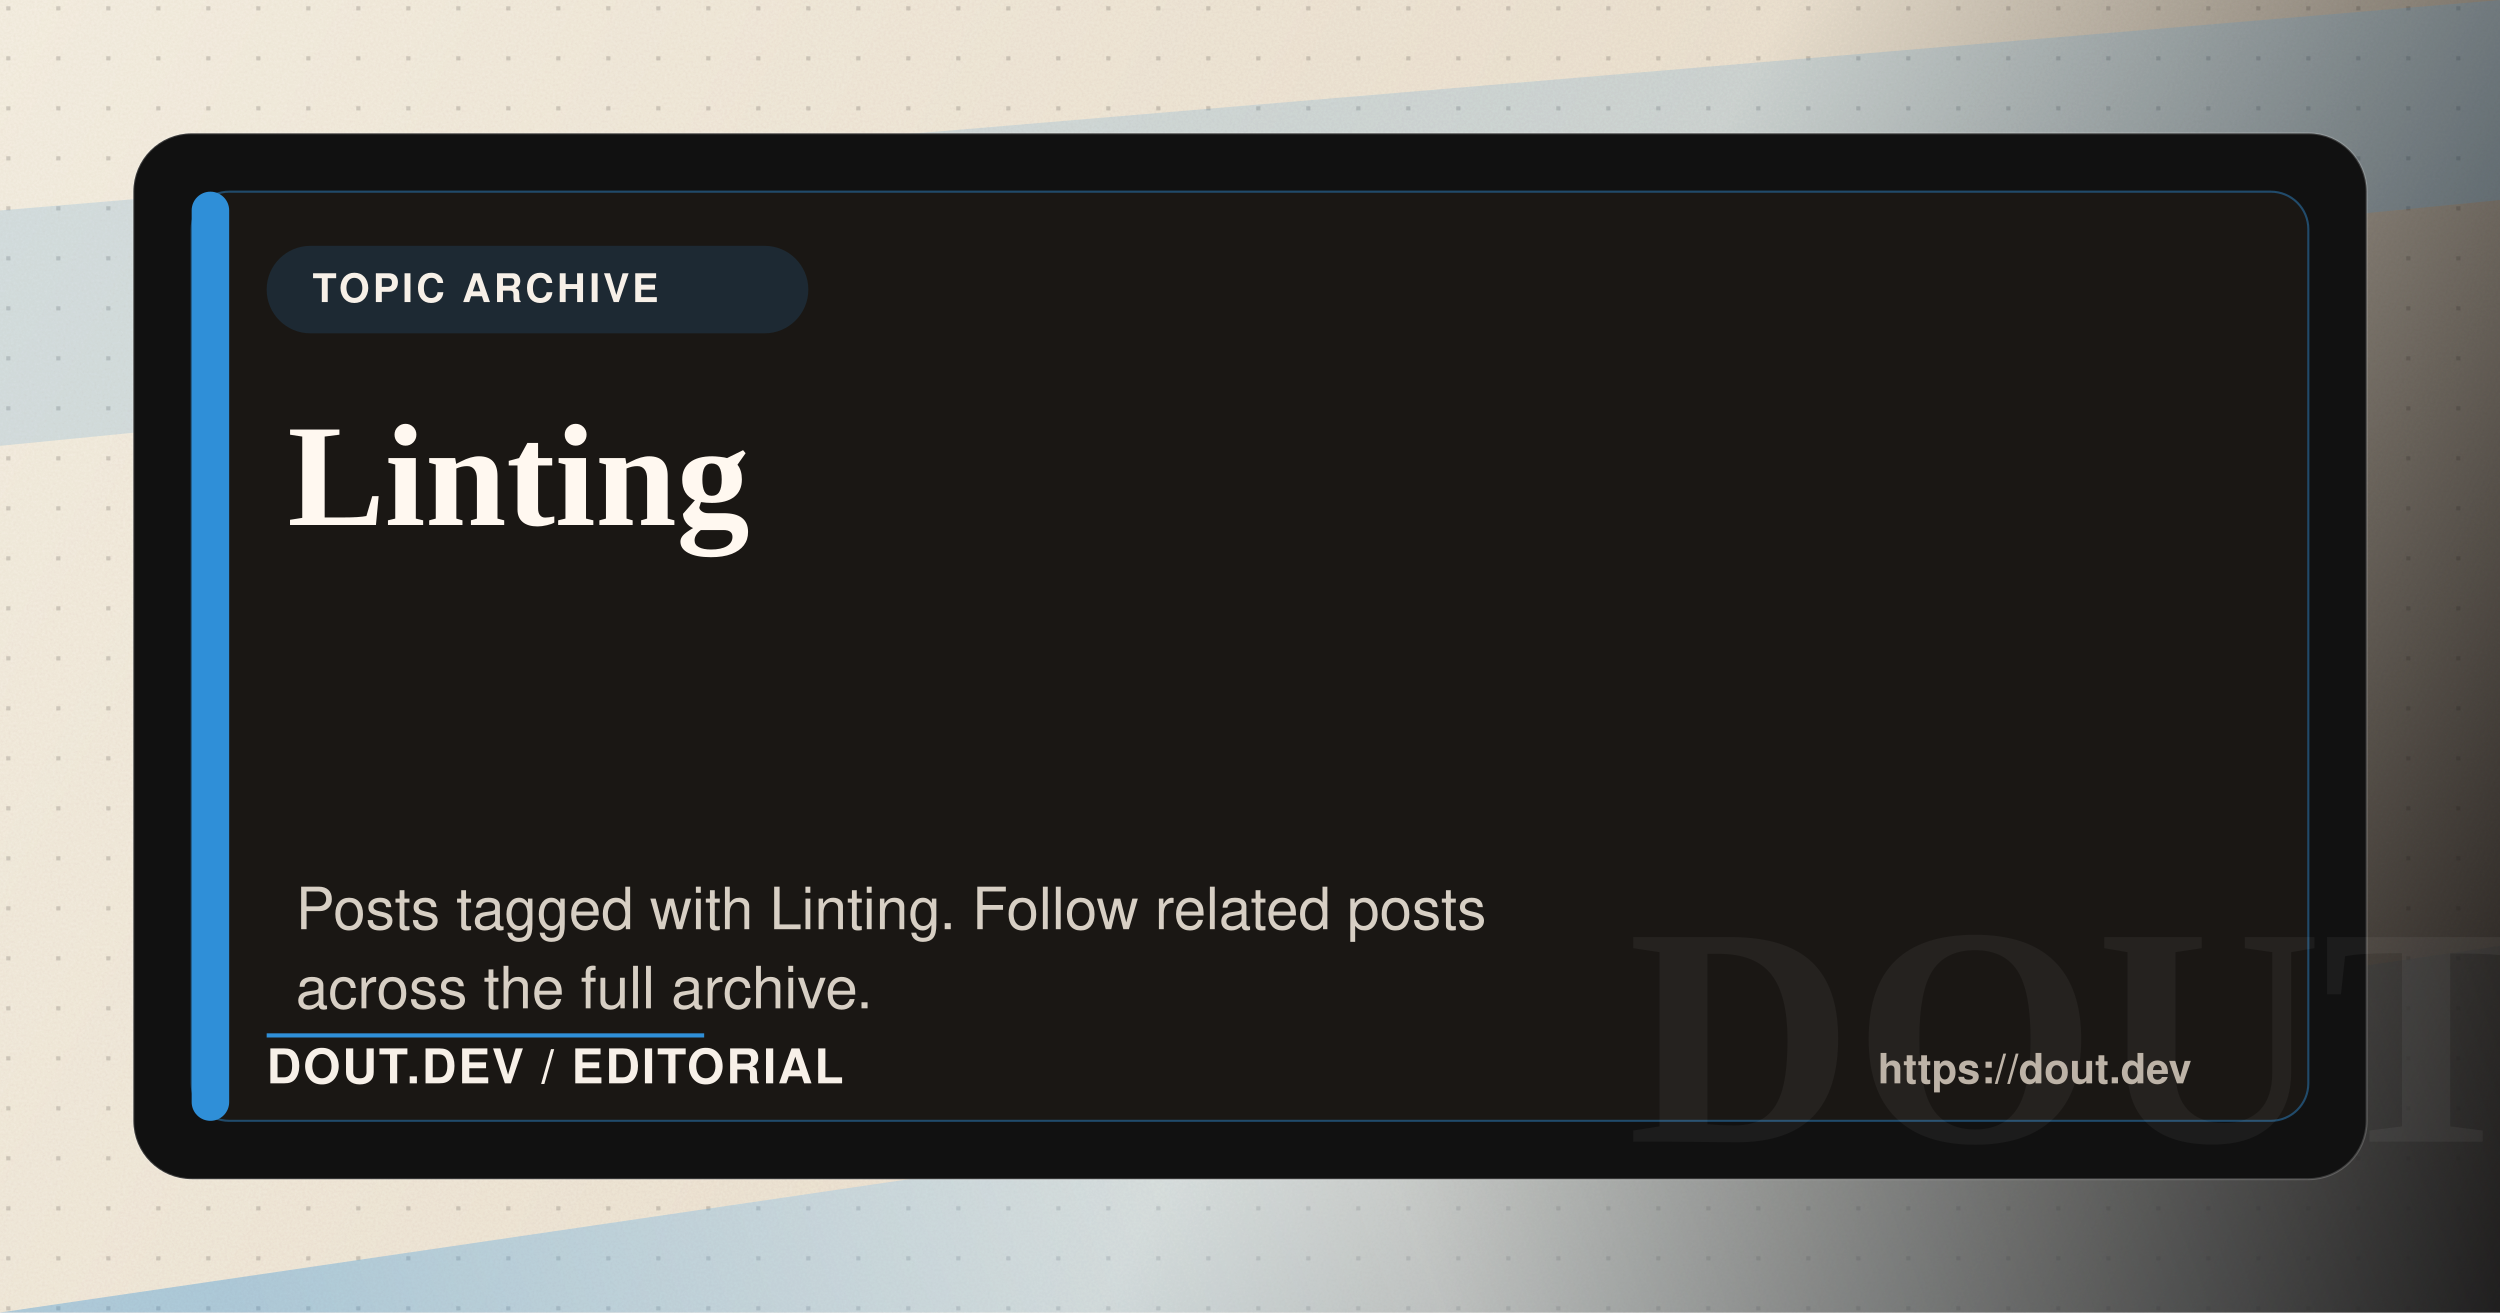
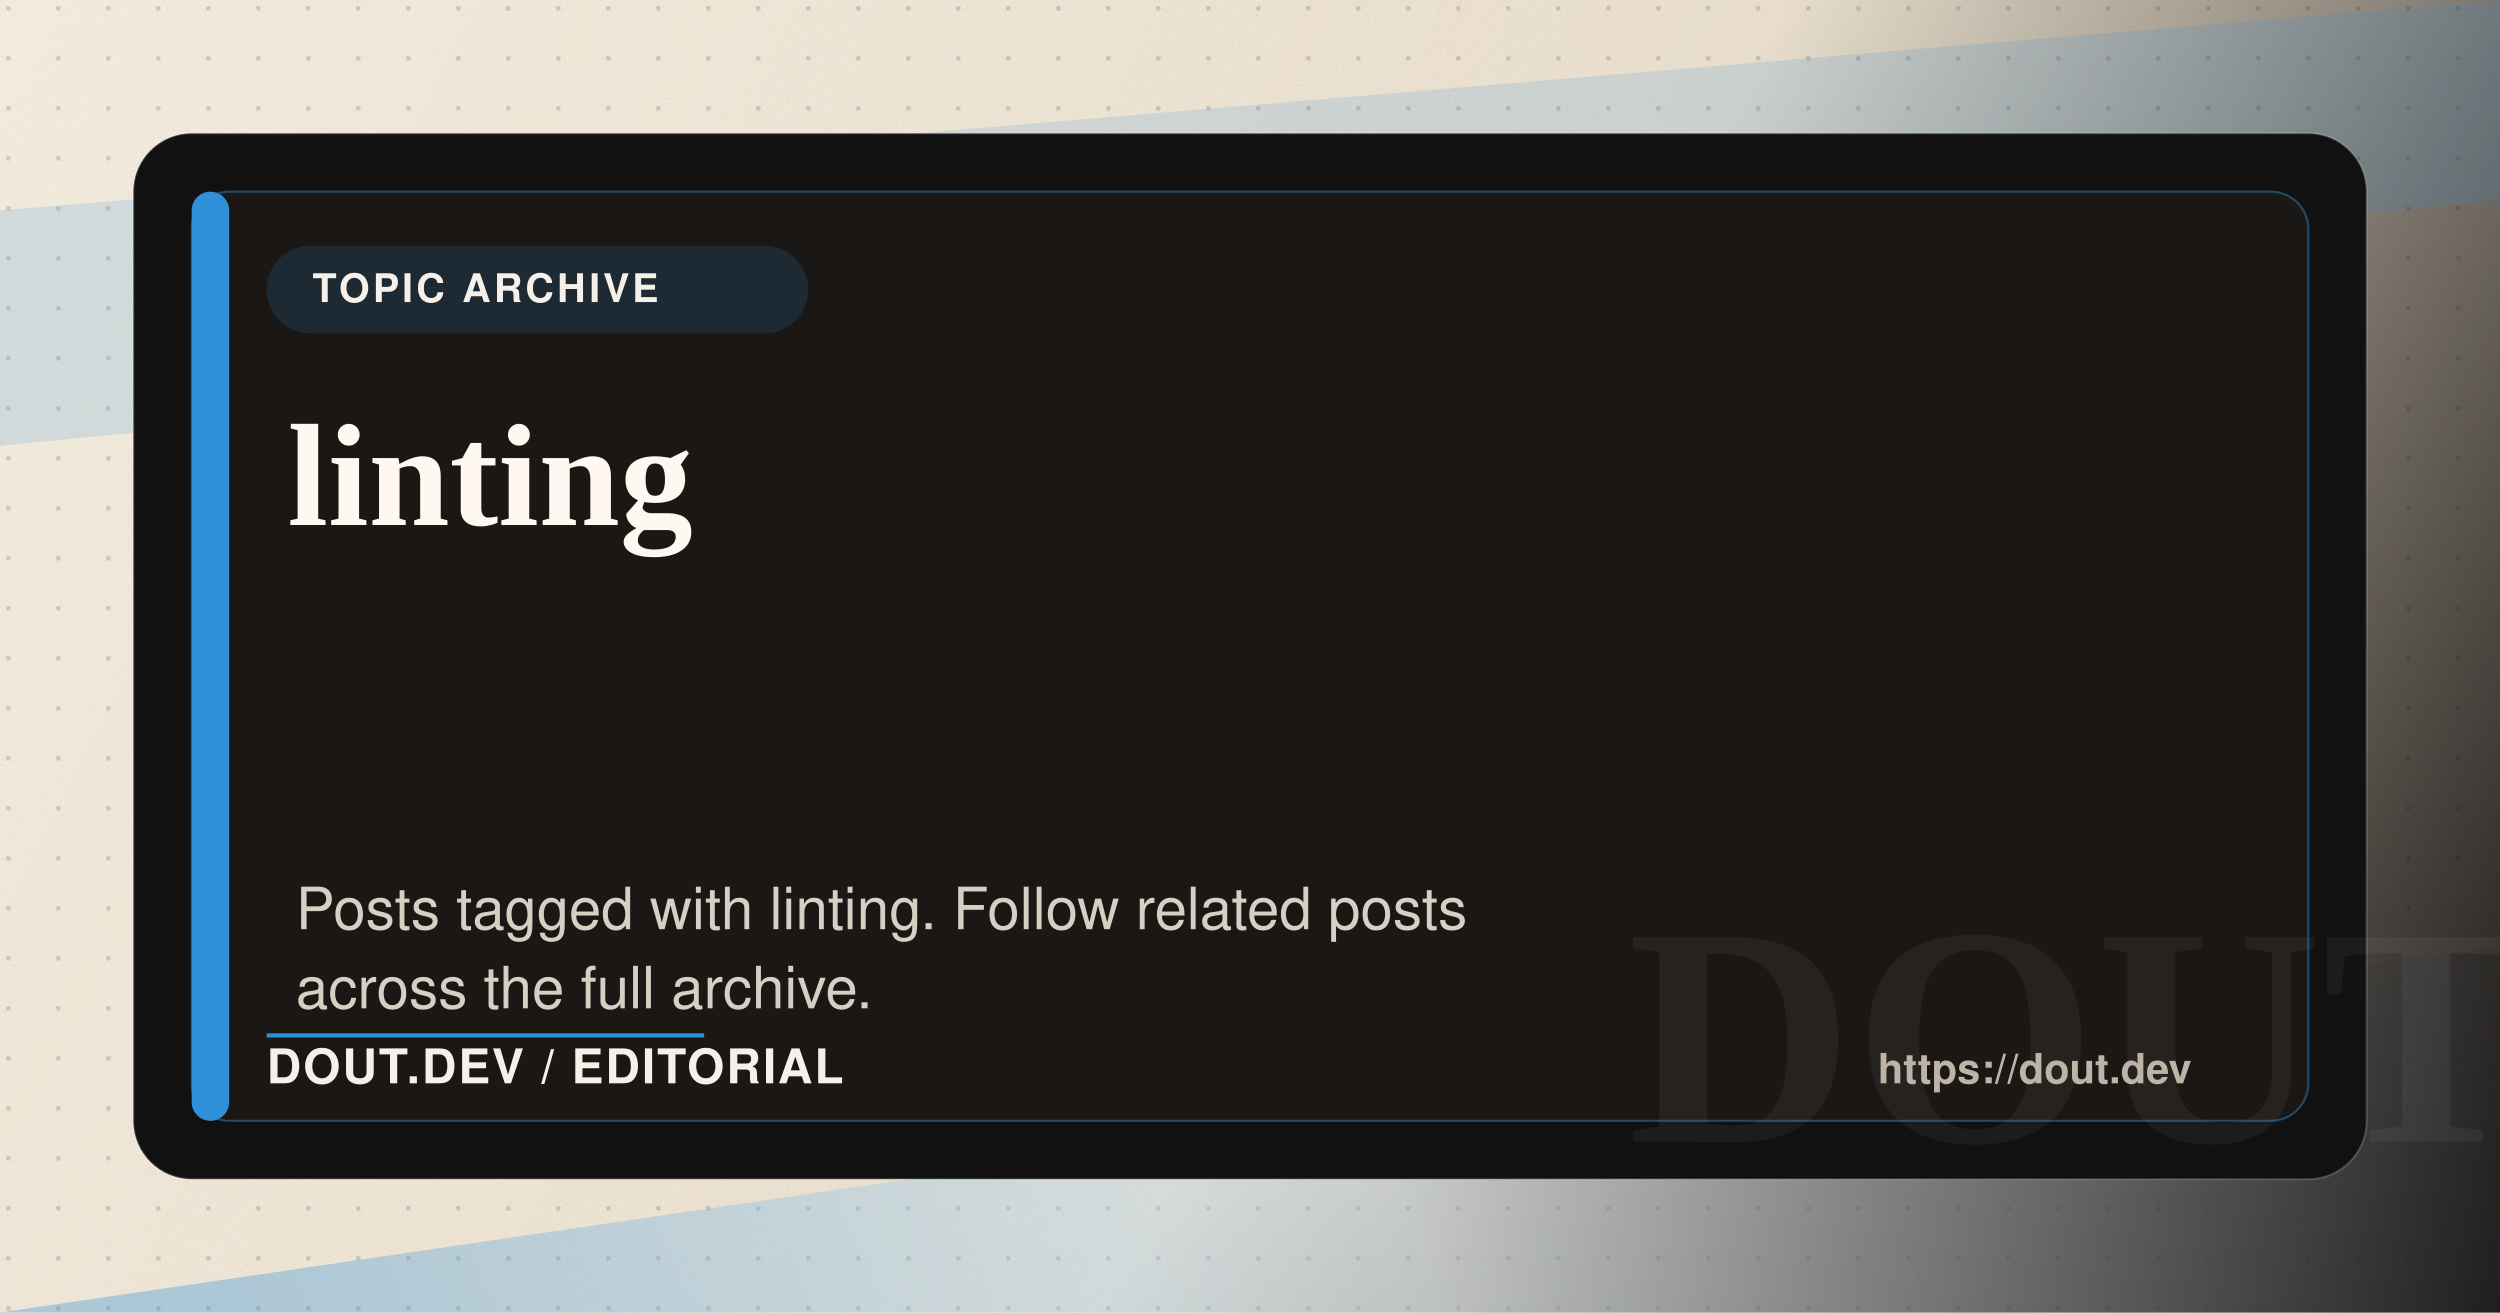
<svg xmlns="http://www.w3.org/2000/svg" width="1200" height="630" viewBox="0 0 1200 630" fill="none">
  <defs>
    <filter id="paperTexture" x="0" y="0" width="100%" height="100%" color-interpolation-filters="sRGB">
      <feTurbulence type="fractalNoise" baseFrequency="0.8" numOctaves="3" seed="17" result="noise" />
      <feColorMatrix in="noise" type="matrix" values="0 0 0 0 0.52 0 0 0 0 0.48 0 0 0 0 0.42 0 0 0 0.08 0" />
      <feBlend in="SourceGraphic" mode="multiply" />
    </filter>
    <linearGradient id="paper" x1="0" y1="0" x2="1200" y2="630" gradientUnits="userSpaceOnUse">
      <stop stop-color="#F6EFE2" />
      <stop offset="0.56" stop-color="#ECE2D1" />
      <stop offset="1" stop-color="#15110F" />
    </linearGradient>
    <linearGradient id="accentSweep" x1="72" y1="520" x2="1128" y2="120" gradientUnits="userSpaceOnUse">
      <stop stop-color="#2f8fd8" />
      <stop offset="0.48" stop-color="#cfeaff" />
      <stop offset="1" stop-color="#111111" />
    </linearGradient>
    <pattern id="dotGrid" width="24" height="24" patternUnits="userSpaceOnUse">
      <rect x="3" y="3" width="2" height="2" fill="#16120F" fill-opacity="0.16" />
    </pattern>
  </defs>
  <rect width="1200" height="630" fill="url(#paper)" filter="url(#paperTexture)" />
  <rect width="1200" height="630" fill="url(#dotGrid)" />
  <path d="M0 630 L1200 454 L1200 630 Z" fill="url(#accentSweep)" opacity="0.34" />
  <path d="M0 101 L1200 0 L1200 96 L0 214 Z" fill="#2f8fd8" opacity="0.16" />
  <rect x="64" y="64" width="1072" height="502" rx="28" fill="#111111" stroke="#FFFFFF" stroke-opacity="0.18" />
  <rect x="92" y="92" width="1016" height="446" rx="18" fill="#1A1714" stroke="#2f8fd8" stroke-opacity="0.45" />
  <rect x="92" y="92" width="18" height="446" rx="9" fill="#2f8fd8" />
  <rect x="128" y="118" width="260" height="42" rx="21" ry="21" fill="#2f8fd8" fill-opacity="0.16" />
  <text x="150" y="145" fill="#F7F0E8" font-family="Avenir Next, Segoe UI, Helvetica, Arial, sans-serif" font-size="19" font-weight="800" letter-spacing="0.08em">TOPIC ARCHIVE</text>
  <text x="998" y="548" text-anchor="middle" fill="#FFFFFF" fill-opacity="0.05" font-family="Georgia, Times New Roman, serif" font-size="150" font-weight="700" letter-spacing="0">DOUT</text>
  <text x="138" y="252" fill="#FFF8F0" font-family="Georgia, Times New Roman, serif" font-size="70" font-weight="700" letter-spacing="0">
-     <tspan x="138" dy="0">Linting</tspan>
+     <tspan x="138" dy="0">linting</tspan>
  </text>
  <text x="142" y="446" fill="#D7CFC4" font-family="Avenir Next, Segoe UI, Helvetica, Arial, sans-serif" font-size="28" font-weight="500" letter-spacing="0">
-     <tspan x="142" dy="0">Posts tagged with Linting. Follow related posts</tspan>
+     <tspan x="142" dy="0">Posts tagged with linting. Follow related posts</tspan>
    <tspan x="142" dy="38">across the full archive.</tspan>
  </text>
  <rect x="128" y="496" width="210" height="2" fill="#2f8fd8" />
  <text x="128" y="520" fill="#F7F0E8" font-family="Avenir Next, Segoe UI, Helvetica, Arial, sans-serif" font-size="23" font-weight="800" letter-spacing="0.04em">DOUT.DEV / EDITORIAL</text>
  <text x="1052" y="520" text-anchor="end" fill="#BDB3A7" font-family="Avenir Next, Segoe UI, Helvetica, Arial, sans-serif" font-size="20" font-weight="600" letter-spacing="0">https://dout.dev</text>
</svg>
